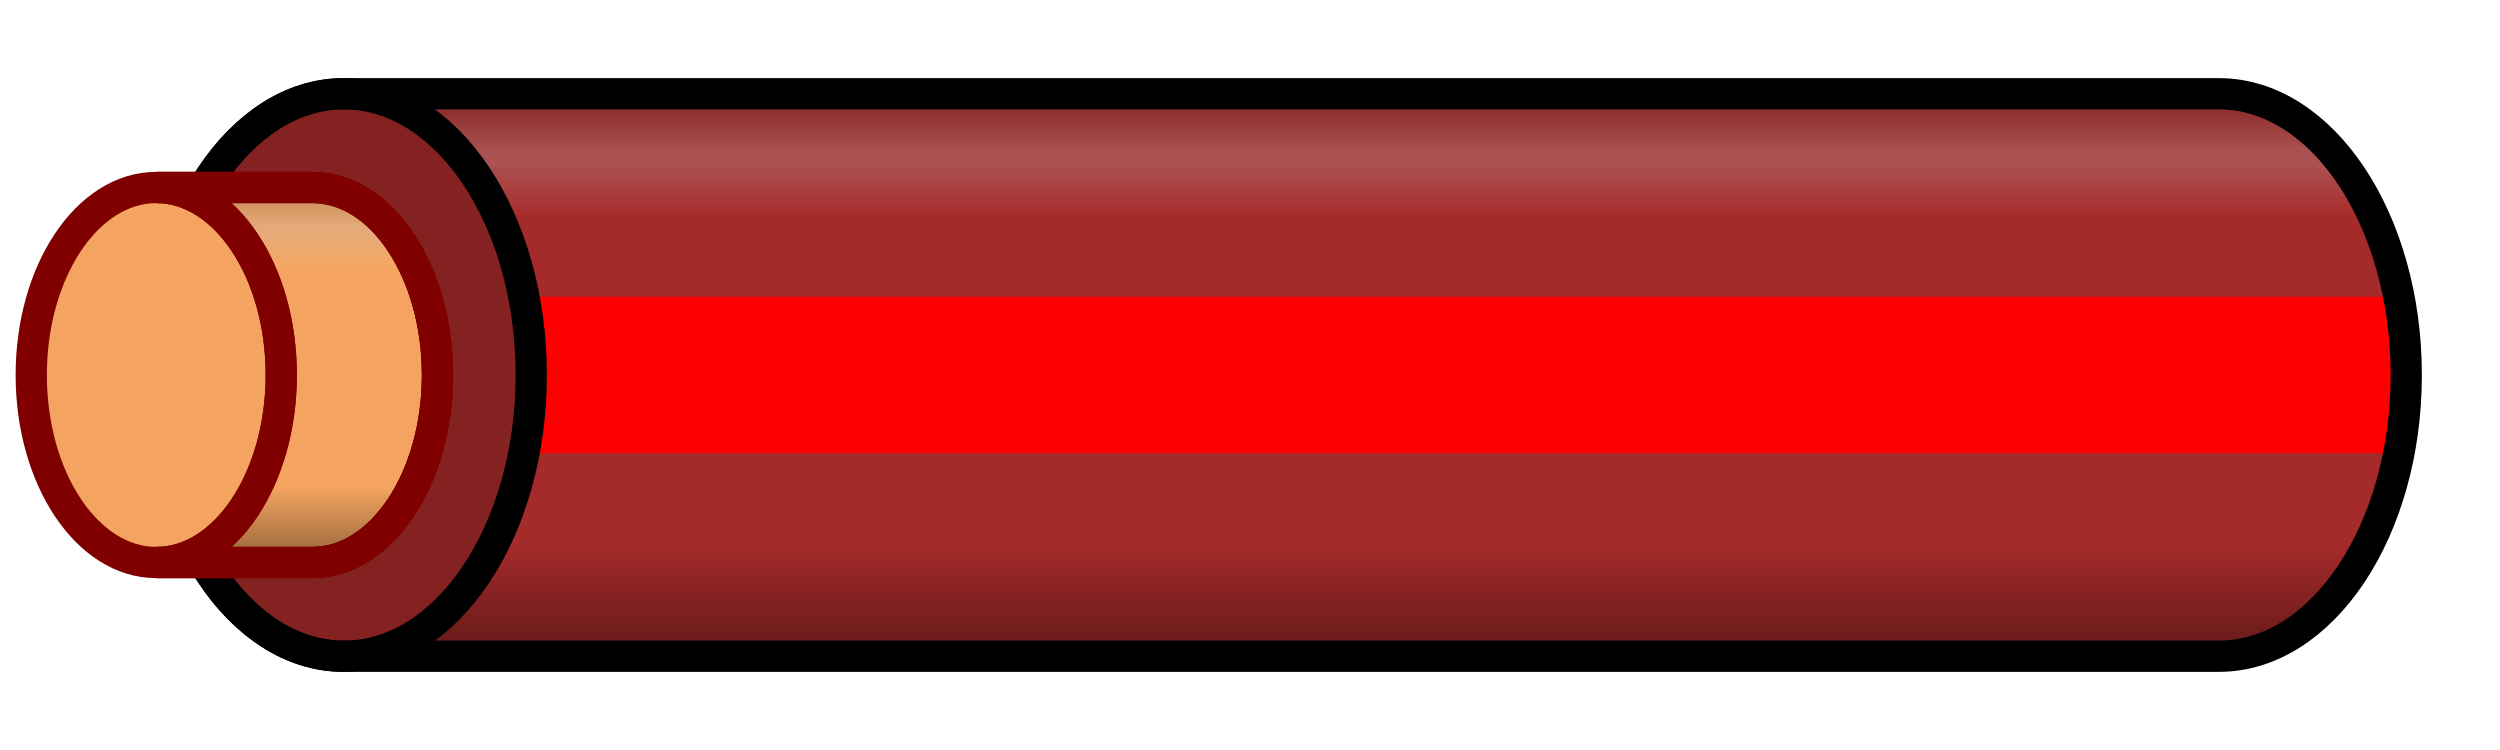
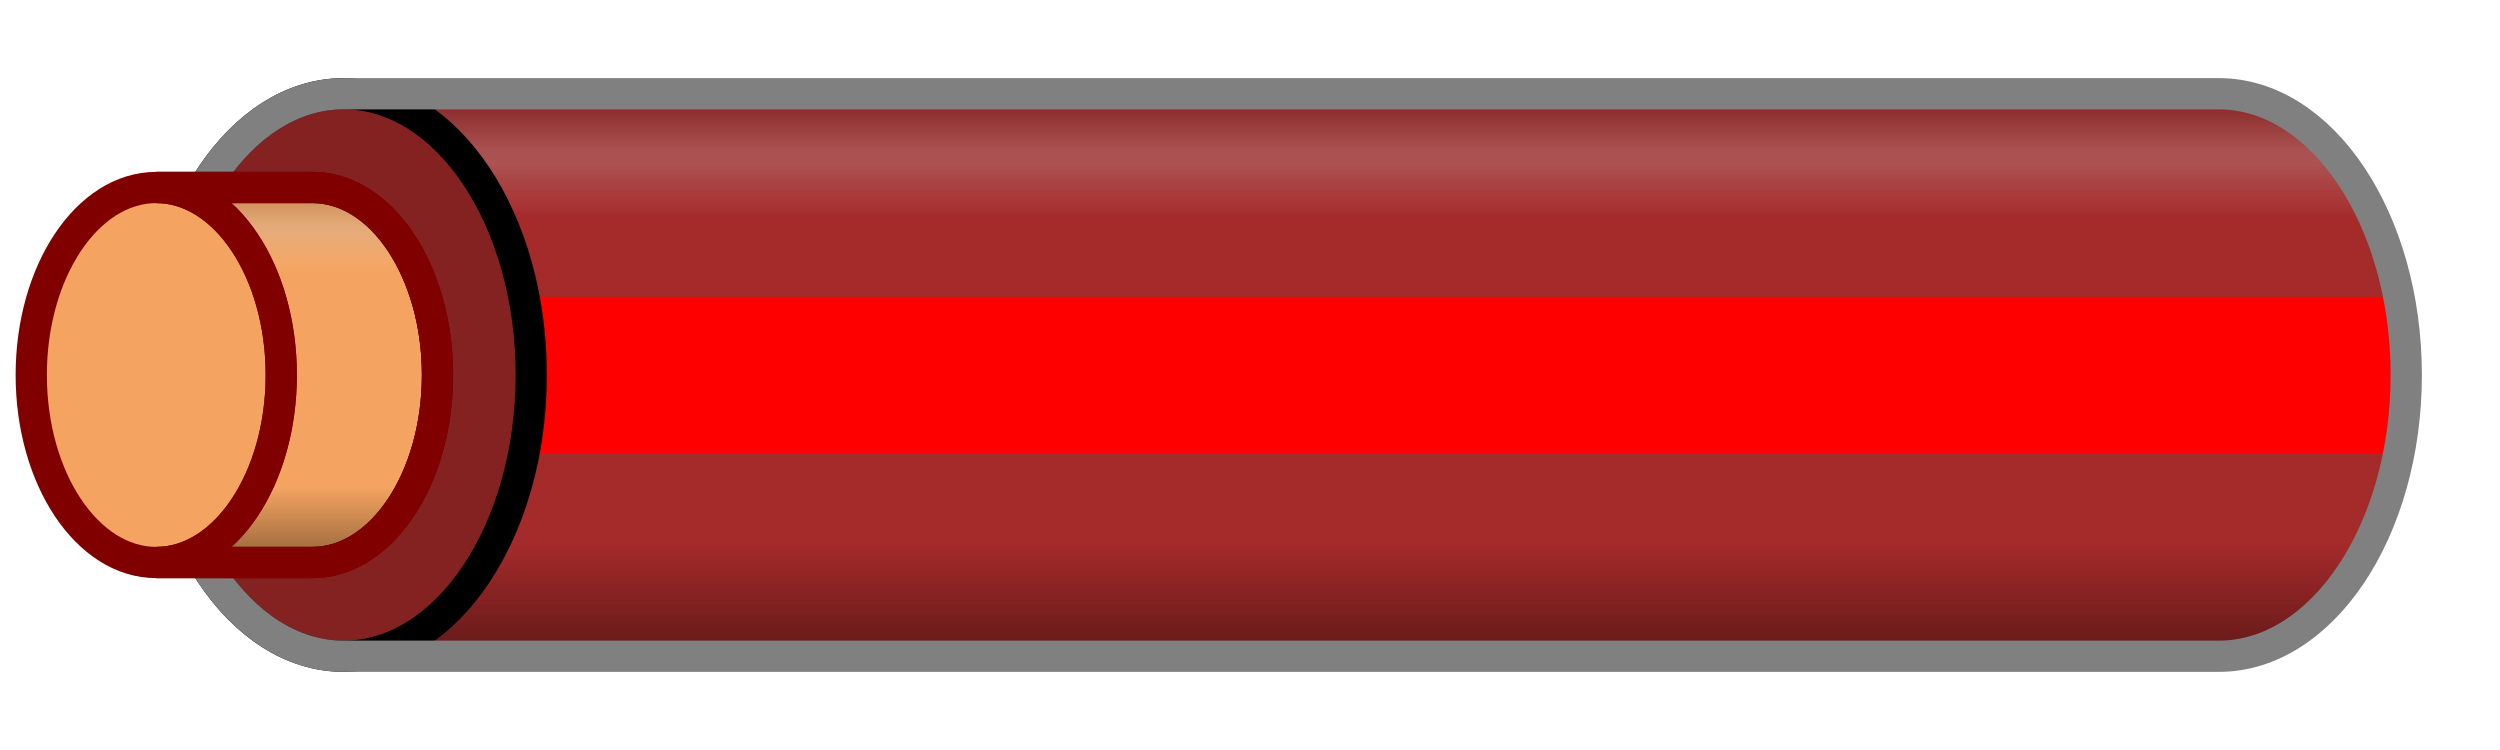
<svg xmlns="http://www.w3.org/2000/svg" version="1.1" viewBox="-11 -12 80 24" width="1000" height="300">
  <defs>
    <clipPath id="shape">
      <path d="M0,9 l 60,0 a 6,9,0 0,0 0,-18 l -60,0 a 6,9,0 0,1 0,18" />
    </clipPath>
    <linearGradient id="shine" x1="0" y1="0" x2="0" y2="1">
      <stop offset="0" stop-color="white" stop-opacity="0" />
      <stop offset=".1" stop-color="white" stop-opacity="0.2" />
      <stop offset=".12" stop-color="white" stop-opacity="0.2" />
      <stop offset=".22" stop-color="white" stop-opacity="0" />
      <stop offset="1" stop-color="black" stop-opacity="0" />
    </linearGradient>
    <linearGradient id="shadow" x1="0" y1="0" x2="0" y2="1">
      <stop offset="0" stop-color="black" stop-opacity=".2" />
      <stop offset=".2" stop-color="black" stop-opacity="0" />
      <stop offset=".8" stop-color="black" stop-opacity="0" />
      <stop offset="1" stop-color="black" stop-opacity=".4" />
    </linearGradient>
  </defs>
  <path d="M0,9 l 60,0 a 6,9,0 0,0 0,-18 l -60,0 a 6,9,0 0,0 0,18" fill="brown" />
  <line x1="0" y1="0" x2="70" y2="0" clip-path="url(#shape)" stroke-width="5" stroke="red" />
  <rect x="-5" y="-9" width="80" height="18" fill="url(#shadow)" clip-path="url(#shape)" />
  <rect x="-5" y="-9" width="80" height="18" fill="url(#shine)" clip-path="url(#shape)" />
  <ellipse rx="6" ry="9" fill-opacity=".2" cx="0" cy="0" stroke="black" stroke-width="1" />
-   <path d="M0,9 l 60,0 a 6,9,0 0,0 0,-18 l -60,0 a 6,9,0 0,0 0,18" stroke="black" stroke-width="1" fill="none" />
+   <path d="M0,9 l 60,0 a 6,9,0 0,0 0,-18 l -60,0 a 6,9,0 0,0 0,18" stroke="gray" stroke-width="1" fill="none" />
  <path d="M-6,6 l 5,0 a 4,6,0 0,0 0,-12 l -5,0 a 4,6,0 0,0 0,12" stroke="maroon" stroke-width="1" fill="sandybrown" />
  <path d="M-6,6 l 5,0 a 4,6,0 0,0 0,-12 l -5,0 a 4,6,0 0,1 0,12" fill="url(#shadow)" stroke="maroon" stroke-width="1" />
  <path d="M-6,6 l 5,0 a 4,6,0 0,0 0,-12 l -5,0 a 4,6,0 0,1 0,12" fill="url(#shine)" stroke="maroon" stroke-width="1" />
</svg>
